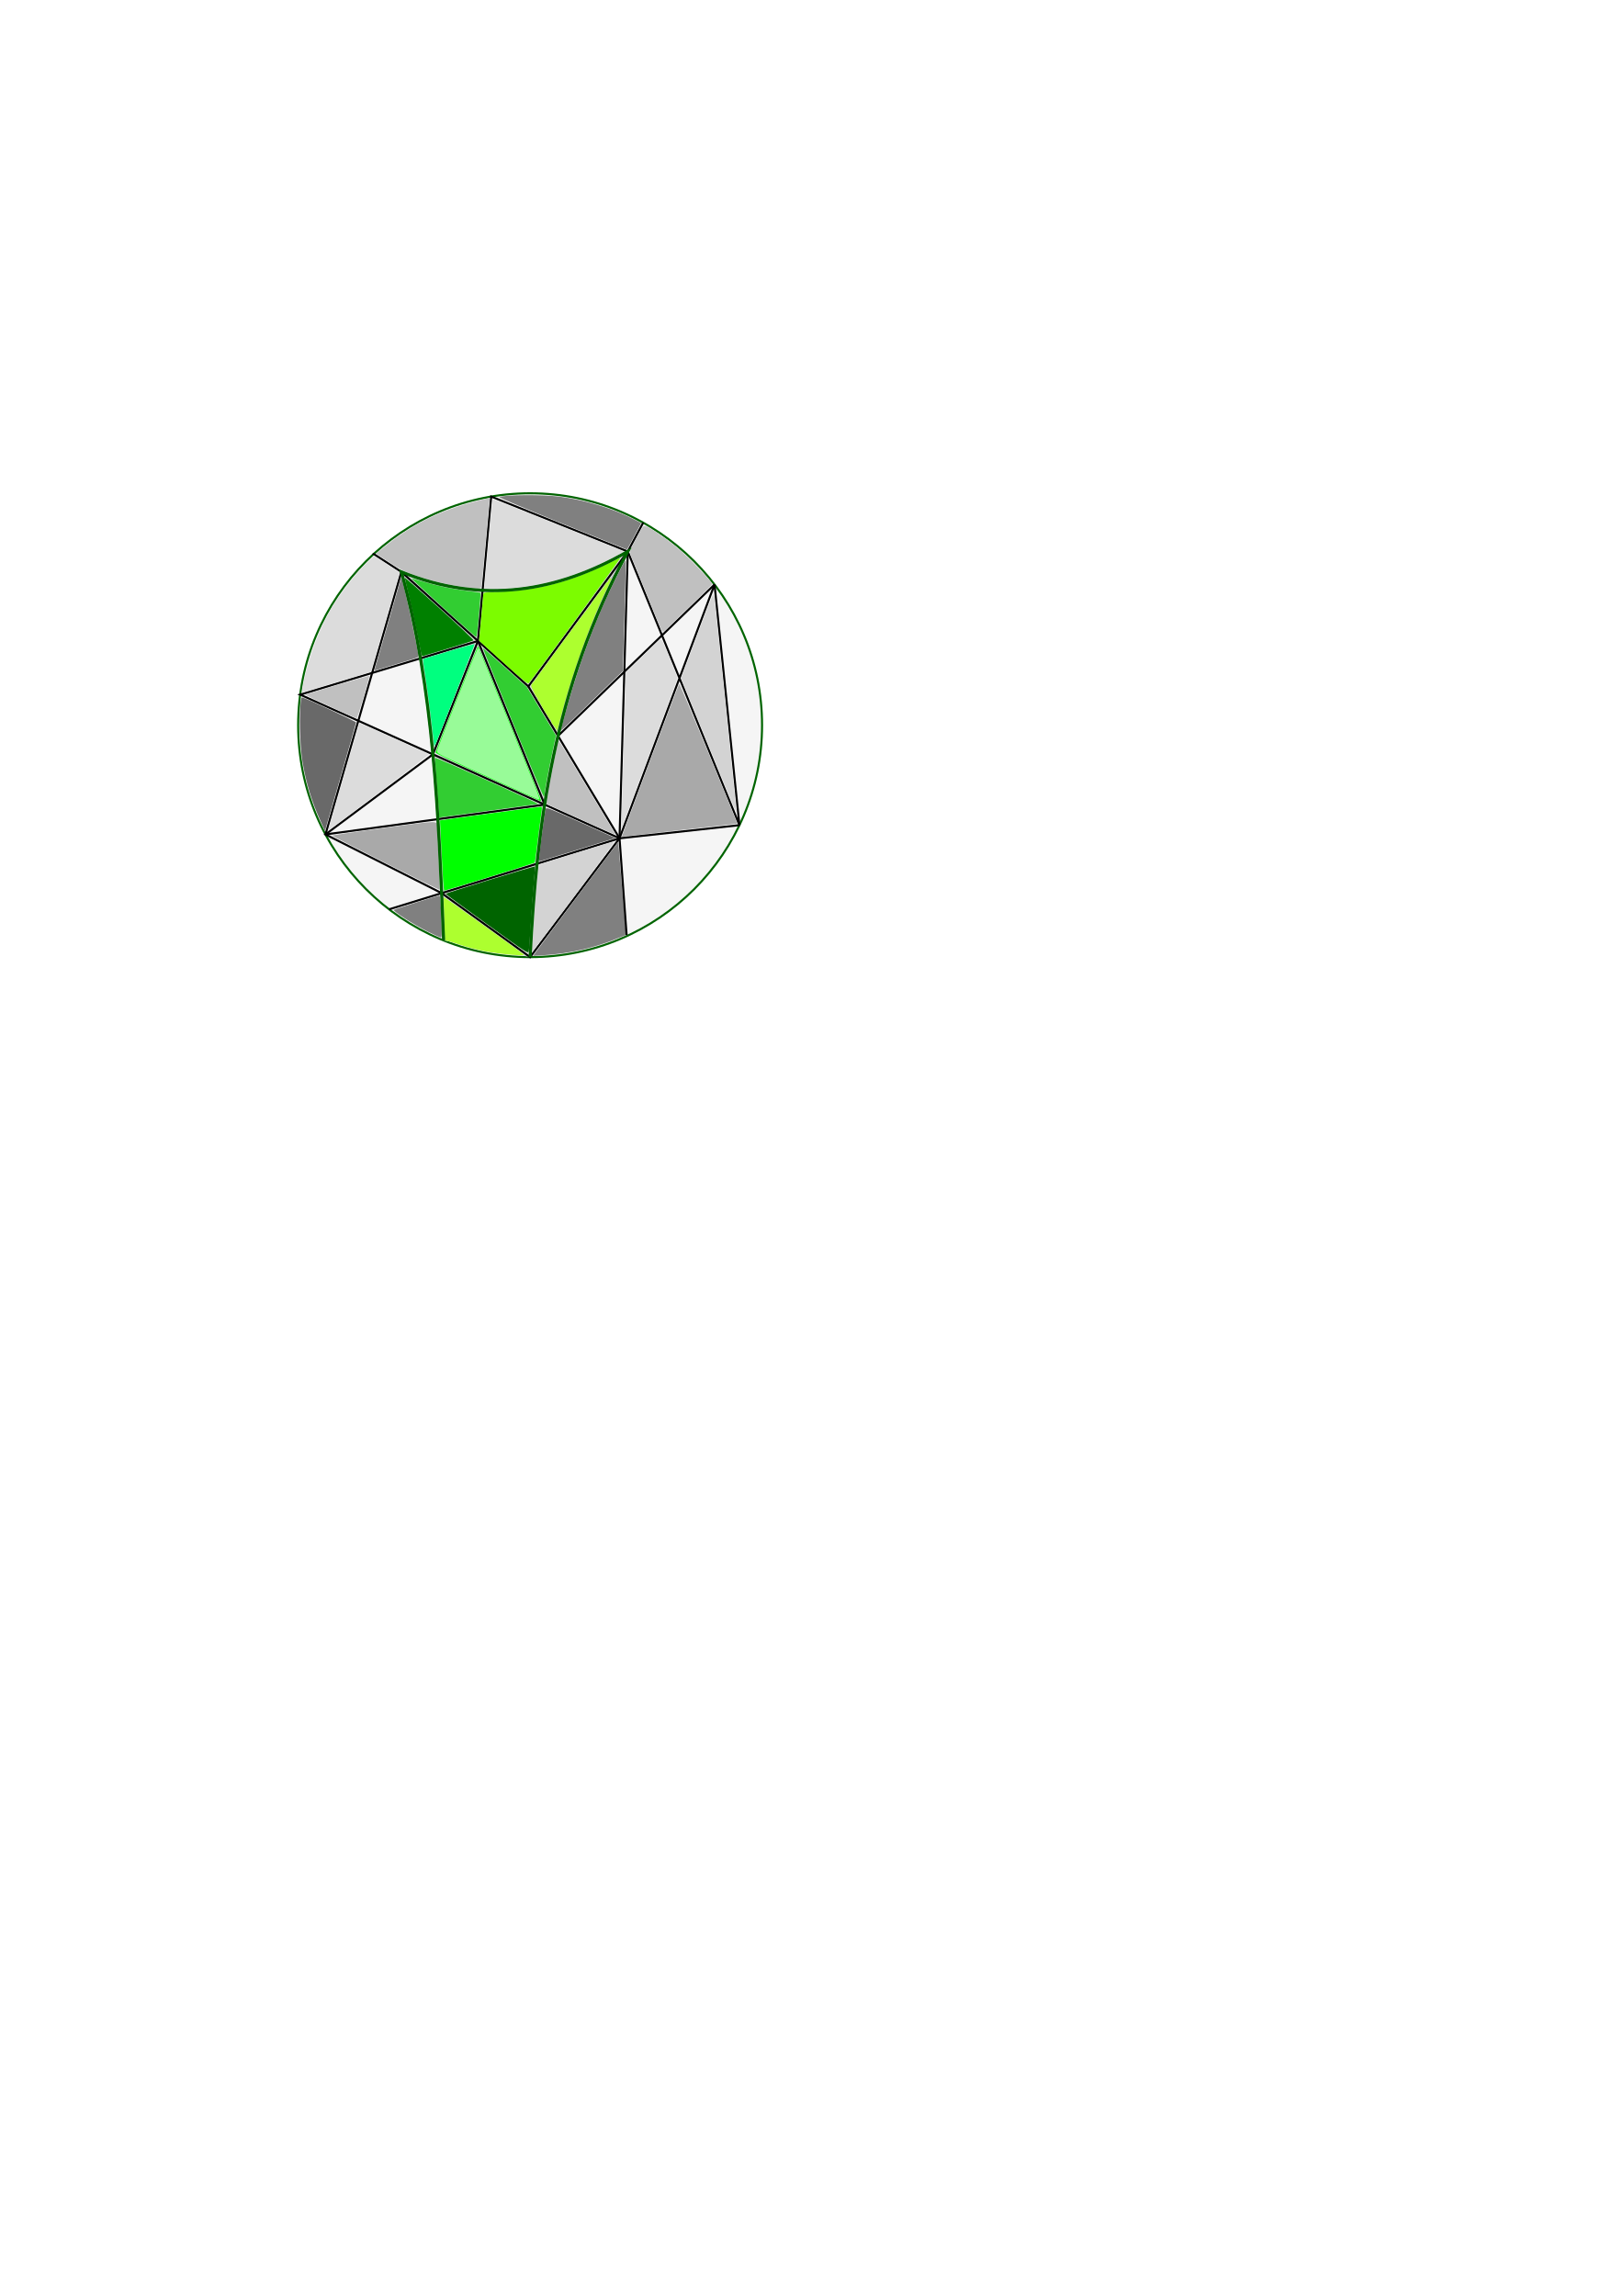
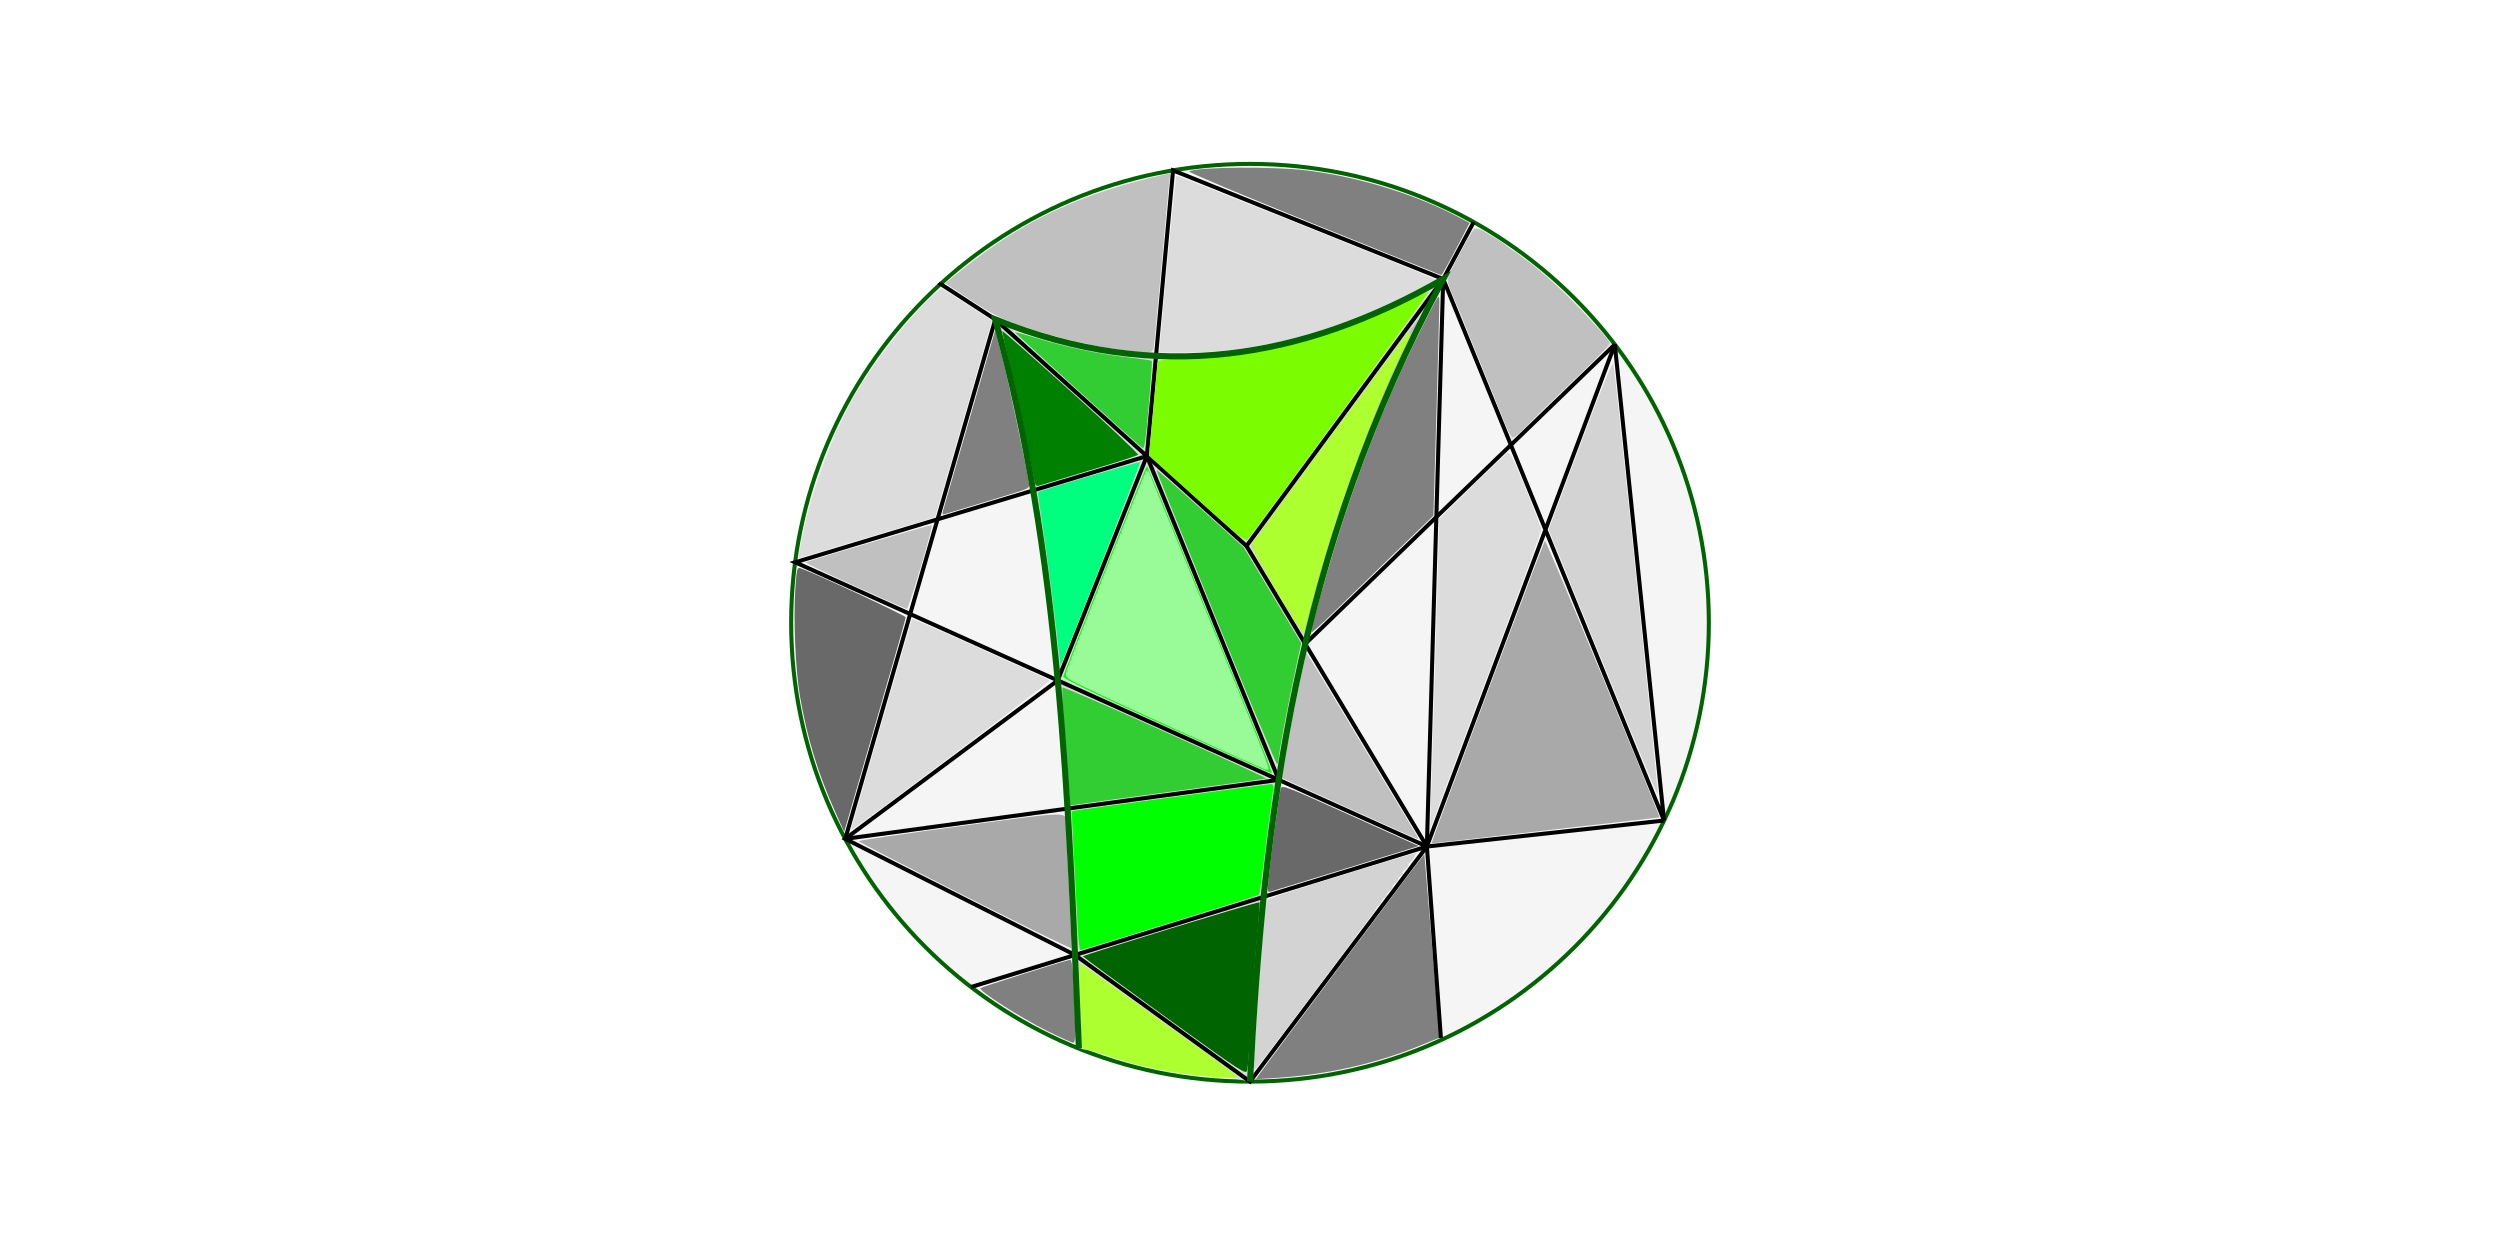
- <svg xmlns="http://www.w3.org/2000/svg" width="210mm" height="297mm" viewBox="0 0 210 297" version="1.1" id="svg8">
+ <svg xmlns="http://www.w3.org/2000/svg" width="617.773" height="307.965" viewBox="0 0 163.453 81.482" version="1.1" id="svg8">
  <defs id="defs2" />
-   <g id="layer1">
+   <g id="layer1" transform="translate(13.16555,-53.09329)">
    <circle cy="93.809" cx="68.561" id="circle4553" style="fill:#f5f5f5;stroke:#006400;stroke-width:0.265;stroke-miterlimit:4;stroke-dasharray:none;stroke-opacity:1" r="30" />
-     <path style="fill:#dcdcdc;stroke:#4b0082;stroke-width:0.265px;stroke-linecap:butt;stroke-linejoin:miter;stroke-opacity:1;fill-opacity:1" d="M 57.372,121.644 C 56.712,105.465 56.146,89.262 51.909,73.977 62.503,78.259 72.128,76.53 81.193,71.335 71.543,89.202 69.44,106.548 68.561,123.809" id="path4561" />
+     <path style="fill:#dcdcdc;fill-opacity:1;stroke:#4b0082;stroke-width:0.265px;stroke-linecap:butt;stroke-linejoin:miter;stroke-opacity:1" d="M 57.372,121.644 C 56.712,105.465 56.146,89.262 51.909,73.977 62.503,78.259 72.128,76.53 81.193,71.335 71.543,89.202 69.44,106.548 68.561,123.809" id="path4561" />
    <path style="fill:none;stroke:#000000;stroke-width:0.265px;stroke-linecap:butt;stroke-linejoin:miter;stroke-opacity:1" d="M 51.909,73.977 C 68.331,88.791 68.331,88.791 68.331,88.791 L 81.193,71.335 83.185,67.615" id="path4563" />
    <path style="fill:none;stroke:#000000;stroke-width:0.265px;stroke-linecap:butt;stroke-linejoin:miter;stroke-opacity:1" d="m 68.331,88.791 c 11.794,19.647 11.794,19.647 11.794,19.647 l -29.805,9.188" id="path4567" />
    <path style="fill:none;stroke:#000000;stroke-width:0.265px;stroke-linecap:butt;stroke-linejoin:miter;stroke-opacity:1" d="M 80.125,108.439 38.822,89.856 61.815,82.913" id="path4569" />
    <path style="fill:none;stroke:#000000;stroke-width:0.265px;stroke-linecap:butt;stroke-linejoin:miter;stroke-opacity:1" d="M 63.53,64.234 61.815,82.913 55.992,97.581 42.095,107.936 57.119,115.531 68.561,123.809 80.125,108.439 92.412,75.612 95.632,106.738 81.193,71.335 Z" id="path4571" />
    <path style="fill:none;stroke:#000000;stroke-width:0.265px;stroke-linecap:butt;stroke-linejoin:miter;stroke-opacity:1" d="M 80.125,108.439 C 81.193,71.335 81.193,71.335 81.193,71.335" id="path4573" />
    <path style="fill:none;stroke:#000000;stroke-width:0.265px;stroke-linecap:butt;stroke-linejoin:miter;stroke-opacity:1" d="m 51.909,73.977 c -3.58,-2.319 -3.58,-2.319 -3.58,-2.319 l 0.051,-0.047" id="path4575" />
    <path style="fill:none;stroke:#000000;stroke-width:0.265px;stroke-linecap:butt;stroke-linejoin:miter;stroke-opacity:1" d="m 42.095,107.937 28.343,-3.856" id="path4577" />
    <path style="fill:#ffff00;stroke:#000000;stroke-width:0.265px;stroke-linecap:butt;stroke-linejoin:miter;stroke-opacity:1" d="m 61.815,82.913 c 8.624,21.167 8.624,21.167 8.624,21.167" id="path4579" />
    <path style="fill:none;stroke:#000000;stroke-width:0.265px;stroke-linecap:butt;stroke-linejoin:miter;stroke-opacity:1" d="M 51.909,73.977 C 42.096,107.937 42.096,107.937 42.096,107.937" id="path4581" />
    <path style="fill:none;stroke:#000000;stroke-width:0.265px;stroke-linecap:butt;stroke-linejoin:miter;stroke-opacity:1" d="M 72.172,95.189 92.413,75.613" id="path4583" />
    <path style="fill:#dcdcdc;fill-opacity:1;stroke:none;stroke-width:0.467;stroke-miterlimit:4;stroke-dasharray:none;stroke-opacity:1" d="m 160.726,404.926 c 0.15,-0.481 3.542,-12.194 7.537,-26.03 3.995,-13.836 7.323,-25.215 7.396,-25.288 0.162,-0.162 33.452,14.761 33.937,15.213 0.27,0.251 -45.812,35.026 -48.51,36.608 -0.468,0.274 -0.561,0.143 -0.359,-0.503 z" id="path4587" transform="scale(0.2645833)" />
    <path style="fill:#dcdcdc;fill-opacity:1;stroke:none;stroke-width:0.467;stroke-miterlimit:4;stroke-dasharray:none;stroke-opacity:1" d="m 147.783,337.067 c 2.439,-14.515 8.565,-30.865 15.844,-42.288 4.742,-7.442 13.549,-18.175 17.778,-21.666 l 1.514,-1.25 6.22,4.022 6.22,4.022 -4.41,15.241 c -2.426,8.383 -5.591,19.304 -7.035,24.27 l -2.624,9.029 -16.776,5.064 c -9.227,2.785 -16.823,5.065 -16.88,5.067 -0.058,0.002 0.01,-0.678 0.15,-1.511 z" id="path4589" transform="scale(0.2645833)" />
    <path style="fill:#dcdcdc;fill-opacity:1;stroke:none;stroke-width:0.467;stroke-miterlimit:4;stroke-dasharray:none;stroke-opacity:1" d="m 238.7,266.038 c 1.106,-11.963 2.093,-21.832 2.193,-21.931 0.203,-0.203 63.198,25.003 63.809,25.532 0.548,0.475 -12.419,6.878 -19.587,9.671 -14.598,5.689 -28.346,8.478 -41.783,8.478 h -6.643 z" id="path4591" transform="scale(0.2645833)" />
    <path style="fill:#dcdcdc;fill-opacity:1;stroke:none;stroke-width:0.467;stroke-miterlimit:4;stroke-dasharray:none;stroke-opacity:1" d="m 315.748,289.432 -8.044,-19.759 3.146,-5.97 c 1.731,-3.284 3.341,-6.219 3.578,-6.523 0.317,-0.406 1.352,0.006 3.891,1.547 10.046,6.099 20.606,15.395 28.271,24.887 l 1.709,2.116 -9.412,9.104 c -5.177,5.007 -10.691,10.286 -12.253,11.731 l -2.841,2.627 z" id="path4593" transform="scale(0.2645833)" />
    <path style="fill:#dcdcdc;fill-opacity:1;stroke:none;stroke-width:0.467;stroke-miterlimit:4;stroke-dasharray:none;stroke-opacity:1" d="m 303.879,398.461 c 0.137,-3.844 0.65,-21.089 1.141,-38.321 l 0.892,-31.331 7.982,-7.8 c 4.39,-4.29 8.329,-8.043 8.753,-8.34 0.682,-0.478 1.215,0.544 4.614,8.844 2.114,5.161 3.841,9.698 3.839,10.081 -0.002,0.383 -6.184,17.158 -13.737,37.277 l -13.733,36.58 z" id="path4595" transform="scale(0.2645833)" />
    <path style="fill:#c0c0c0;fill-opacity:1;stroke:none;stroke-width:0.467;stroke-miterlimit:4;stroke-dasharray:none;stroke-opacity:1" d="m 283.535,400.413 -16.581,-7.511 1.342,-7.705 c 1.245,-7.149 4.482,-22.926 4.76,-23.206 0.067,-0.068 6.062,9.788 13.321,21.901 7.259,12.113 13.501,22.496 13.871,23.073 0.37,0.577 0.492,1.028 0.27,1.004 -0.222,-0.025 -7.864,-3.425 -16.984,-7.556 z" id="path4597" transform="scale(0.2645833)" />
    <path style="fill:#dcdcdc;fill-opacity:1;stroke:none;stroke-width:0.467;stroke-miterlimit:4;stroke-dasharray:none;stroke-opacity:1" d="m 260.118,462.907 c 1.248,-19.521 1.678,-25.546 2.288,-32.06 0.396,-4.229 0.864,-7.817 1.041,-7.974 0.177,-0.157 8.395,-2.754 18.262,-5.772 9.867,-3.018 18.241,-5.6 18.607,-5.738 0.542,-0.204 -37.867,51.352 -39.79,53.409 -0.448,0.48 -0.534,0.092 -0.408,-1.864 z" id="path4599" transform="scale(0.2645833)" />
    <path style="fill:#d3d3d3;fill-opacity:1;stroke:none;stroke-width:0.467;stroke-miterlimit:4;stroke-dasharray:none;stroke-opacity:1" d="m 346.327,364.413 -13.39,-32.85 7.821,-20.952 c 5.162,-13.828 7.93,-20.676 8.14,-20.14 0.377,0.961 11.244,106.368 10.992,106.62 -0.095,0.095 -6.198,-14.61 -13.563,-32.678 z" id="path4601" transform="scale(0.2645833)" />
    <path style="fill:#d3d3d3;fill-opacity:1;stroke:none;stroke-width:0.467;stroke-miterlimit:4;stroke-dasharray:none;stroke-opacity:1" d="m 211.186,357.847 c -0.918,-8.69 -2.722,-22.253 -4.016,-30.184 -0.463,-2.837 -0.814,-5.19 -0.78,-5.229 0.233,-0.269 25.148,-7.64 25.445,-7.527 0.275,0.105 -16.713,43.732 -19.443,49.93 -0.243,0.551 -0.675,-1.954 -1.207,-6.99 z" id="path4603" transform="scale(0.2645833)" />
    <path style="fill:#d3d3d3;fill-opacity:1;stroke:none;stroke-width:0.467;stroke-miterlimit:4;stroke-dasharray:none;stroke-opacity:1" d="m 211.636,362.554 c -0.503,-5.817 -3.005,-25.429 -4.222,-33.092 -0.608,-3.826 -1.058,-7.007 -1,-7.068 0.211,-0.223 25.9,-7.924 25.9,-7.764 0,0.091 -4.425,11.336 -9.834,24.99 -5.409,13.653 -9.989,25.232 -10.179,25.731 -0.224,0.588 -0.458,-0.396 -0.665,-2.796 z" id="path4605" transform="scale(0.2645833)" />
    <path style="fill:#d3d3d3;fill-opacity:1;stroke:none;stroke-width:0.467;stroke-miterlimit:4;stroke-dasharray:none;stroke-opacity:1" d="m 246.225,323.745 -11.862,-10.685 1.045,-10.888 c 0.575,-5.988 1.058,-11.307 1.073,-11.82 0.027,-0.882 0.381,-0.937 6.556,-1.025 17.925,-0.256 36.5,-5.037 54.739,-14.088 3.07,-1.523 5.649,-2.703 5.73,-2.621 0.125,0.125 -44.059,60.357 -45.072,61.442 -0.19,0.204 -5.684,-4.438 -12.209,-10.314 z" id="path4607" transform="scale(0.2645833)" />
    <path style="fill:#d3d3d3;fill-opacity:1;stroke:none;stroke-width:0.467;stroke-miterlimit:4;stroke-dasharray:none;stroke-opacity:1" d="m 216.253,429.332 c -0.172,-3.396 -0.573,-11.102 -0.891,-17.125 -0.318,-6.023 -0.565,-10.986 -0.549,-11.029 0.016,-0.043 11.038,-1.567 24.493,-3.386 13.455,-1.819 24.852,-3.395 25.327,-3.502 0.719,-0.162 0.82,0.015 0.603,1.056 -0.144,0.688 -0.928,6.703 -1.743,13.366 -0.815,6.664 -1.534,12.332 -1.597,12.596 -0.091,0.38 -43.923,14.199 -45.037,14.199 -0.16,0 -0.433,-2.778 -0.605,-6.174 z" id="path4609" transform="scale(0.2645833)" />
    <path style="fill:#d3d3d3;fill-opacity:1;stroke:none;stroke-width:0.467;stroke-miterlimit:4;stroke-dasharray:none;stroke-opacity:1" d="m 260.041,464.397 c -0.161,-0.261 -0.183,-0.839 -0.05,-1.285 0.134,-0.446 0.377,-3.223 0.541,-6.17 0.164,-2.947 0.364,-6.302 0.444,-7.456 0.97,-13.879 1.151,-16.226 1.406,-18.301 0.119,-0.967 0.331,-2.936 0.47,-4.375 0.409,-4.208 -0.086,-3.843 9.071,-6.704 1.41,-0.44 3.926,-1.235 5.592,-1.766 8.083,-2.577 21.404,-6.598 21.857,-6.598 0.752,0 0.411,1.015 -0.655,1.949 -0.513,0.449 -0.728,0.823 -0.479,0.832 0.249,0.009 -0.016,0.344 -0.59,0.746 -0.574,0.402 -0.936,0.904 -0.805,1.116 0.131,0.212 -0.075,0.506 -0.458,0.652 -0.383,0.147 -0.696,0.566 -0.696,0.931 0,0.365 -0.315,0.784 -0.699,0.932 -0.384,0.148 -0.699,0.567 -0.699,0.932 0,0.365 -0.315,0.784 -0.699,0.932 -0.384,0.148 -0.699,0.567 -0.699,0.932 0,0.365 -0.315,0.784 -0.699,0.932 -0.384,0.148 -0.699,0.567 -0.699,0.932 0,0.365 -0.315,0.784 -0.699,0.932 -0.384,0.148 -0.699,0.499 -0.699,0.782 0,0.283 -0.262,0.788 -0.582,1.123 -0.32,0.335 -0.897,1.073 -1.281,1.641 -0.384,0.568 -1.014,1.413 -1.398,1.878 -0.384,0.465 -1.014,1.311 -1.398,1.881 -1.181,1.751 -23.917,31.865 -24.529,32.489 -0.372,0.38 -0.678,0.419 -0.868,0.112 z" id="path4611" transform="scale(0.2645833)" />
    <path style="fill:#c0c0c0;fill-opacity:1;stroke:none;stroke-width:0.467;stroke-miterlimit:4;stroke-dasharray:none;stroke-opacity:1" d="m 322.664,306.544 c -0.523,-1.217 -2.21,-5.359 -3.749,-9.203 -1.539,-3.844 -3.079,-7.619 -3.422,-8.388 -0.343,-0.769 -1.276,-3.076 -2.073,-5.126 -0.797,-2.05 -1.681,-4.252 -1.964,-4.893 -0.283,-0.641 -0.675,-1.584 -0.871,-2.097 -0.196,-0.513 -0.788,-1.905 -1.314,-3.094 -1.752,-3.959 -1.744,-4.019 1.222,-9.519 3.975,-7.371 3.848,-7.204 5.218,-6.87 0.649,0.158 1.285,0.415 1.413,0.57 0.128,0.155 1.024,0.698 1.992,1.205 0.967,0.508 2.435,1.501 3.262,2.208 0.827,0.707 1.628,1.285 1.781,1.286 0.153,6.1e-4 0.71,0.368 1.238,0.817 0.528,0.449 1.429,1.13 2.002,1.514 0.573,0.384 1.537,1.118 2.141,1.631 0.605,0.513 1.962,1.666 3.016,2.563 4.114,3.5 14.378,14.185 15.441,16.074 0.242,0.431 -2.285,3.125 -8.155,8.697 -4.678,4.44 -9.974,9.595 -11.768,11.456 -1.794,1.86 -3.531,3.382 -3.861,3.382 -0.329,-1e-4 -1.027,-0.996 -1.55,-2.214 z" id="path4613" transform="scale(0.2645833)" />
    <path style="fill:#c0c0c0;fill-opacity:1;stroke:none;stroke-width:0.467;stroke-miterlimit:4;stroke-dasharray:none;stroke-opacity:1" d="m 161.328,345.432 c -6.878,-3.113 -12.28,-5.734 -12.004,-5.826 4.356,-1.452 31.038,-9.33 31.166,-9.202 0.369,0.369 -5.695,20.757 -6.164,20.723 -0.271,-0.02 -6.12,-2.582 -12.998,-5.695 z" id="path4615" transform="scale(0.2645833)" />
    <path style="fill:#c0c0c0;fill-opacity:1;stroke:none;stroke-width:0.467;stroke-miterlimit:4;stroke-dasharray:none;stroke-opacity:1" d="m 229.985,287.473 c -8.141,-0.832 -18.924,-3.319 -27.568,-6.358 -4.725,-1.661 -6.898,-2.772 -12.193,-6.233 l -6.443,-4.211 4.579,-3.683 c 14.749,-11.862 29.154,-18.587 49.72,-23.213 l 1.338,-0.301 -0.283,2.47 c -0.156,1.358 -1.031,10.857 -1.946,21.109 -0.915,10.252 -1.761,19.111 -1.88,19.688 -0.226,1.096 -0.886,1.186 -5.324,0.733 z" id="path4617" transform="scale(0.2645833)" />
    <path style="fill:#c0c0c0;fill-opacity:1;stroke:none;stroke-width:0.467;stroke-miterlimit:4;stroke-dasharray:none;stroke-opacity:1" d="m 265.647,346.526 c -3.519,-5.882 -6.324,-10.881 -6.235,-11.108 0.291,-0.738 41.12,-55.99 41.266,-55.844 0.078,0.078 -1.311,3.171 -3.088,6.873 -8.864,18.476 -17.438,42.028 -22.923,62.966 -1.124,4.292 -2.174,7.804 -2.333,7.805 -0.159,9.4e-4 -3.168,-4.811 -6.687,-10.693 z" id="path4619" transform="scale(0.2645833)" />
    <path style="fill:#a9a9a9;fill-opacity:1;stroke:none;stroke-width:0.467;stroke-miterlimit:4;stroke-dasharray:none;stroke-opacity:1" d="m 188.628,422.067 c -14.417,-7.281 -26.212,-13.376 -26.212,-13.544 0,-0.168 11.349,-1.844 25.22,-3.723 27.705,-3.753 26.019,-3.729 26.032,-0.372 0.004,0.975 0.335,8.17 0.735,15.989 0.4,7.819 0.663,14.367 0.582,14.552 -0.08,0.185 -11.941,-5.621 -26.358,-12.902 z" id="path4621" transform="scale(0.2645833)" />
    <path style="fill:#a9a9a9;fill-opacity:1;stroke:none;stroke-width:0.467;stroke-miterlimit:4;stroke-dasharray:none;stroke-opacity:1" d="m 303.969,409.092 c 0,-0.556 27.68,-74.407 28.043,-74.822 0.254,-0.29 28.302,67.481 28.302,68.386 z" id="path4623" transform="scale(0.2645833)" />
    <path style="fill:#808080;fill-opacity:1;stroke:none;stroke-width:0.467;stroke-miterlimit:4;stroke-dasharray:none;stroke-opacity:1" d="m 274.254,356.937 c 0,-1.455 5.234,-19.682 8.348,-29.073 5.812,-17.527 11.962,-32.401 19.748,-47.764 3.503,-6.911 3.543,-6.966 3.572,-4.893 0.016,1.153 -0.309,13.525 -0.721,27.493 l -0.75,25.396 -9.389,9.069 c -5.164,4.988 -11.958,11.583 -15.098,14.655 -3.14,3.072 -5.708,5.375 -5.708,5.117 z" id="path4625" transform="scale(0.2645833)" />
    <path style="fill:#808080;fill-opacity:1;stroke:none;stroke-width:0.467;stroke-miterlimit:4;stroke-dasharray:none;stroke-opacity:1" d="m 209.012,455.421 c -6.703,-3.342 -17.095,-10.007 -16.486,-10.573 0.363,-0.337 21.507,-7.012 22.212,-7.012 0.451,0 0.749,3.451 1.059,12.232 0.238,6.753 0.177,8.27 -0.333,8.265 -0.344,-0.003 -3.247,-1.314 -6.453,-2.912 z" id="path4627" transform="scale(0.2645833)" />
    <path style="fill:#808080;fill-opacity:1;stroke:none;stroke-width:0.467;stroke-miterlimit:4;stroke-dasharray:none;stroke-opacity:1" d="m 183.551,325.91 c 0.331,-1.104 3.311,-11.401 6.621,-22.882 l 6.018,-20.875 1.75,6.895 c 1.438,5.667 5.75,26.094 6.545,31.01 0.203,1.255 0.11,1.311 -4.504,2.713 -12.06,3.664 -15.488,4.701 -16.231,4.916 -0.734,0.211 -0.75,0.062 -0.199,-1.776 z" id="path4629" transform="scale(0.2645833)" />
    <path style="fill:#808080;fill-opacity:1;stroke:none;stroke-width:0.467;stroke-miterlimit:4;stroke-dasharray:none;stroke-opacity:1" d="m 261.269,466.363 c 2.4,-3.427 40.831,-54.732 40.942,-54.621 l 3.807,45.352 c -0.427,0.132 -2.244,0.854 -4.038,1.604 -11.168,4.671 -23.571,7.513 -36.309,8.32 l -5.087,0.322 z" id="path4631" transform="scale(0.2645833)" />
    <path style="fill:#696969;fill-opacity:1;stroke:none;stroke-width:0.467;stroke-miterlimit:4;stroke-dasharray:none;stroke-opacity:1" d="m 156.613,401.233 c -4.297,-9.627 -6.85,-17.988 -8.672,-28.401 -1.128,-6.449 -1.676,-19.264 -1.152,-26.954 0.298,-4.37 0.448,-5.021 1.112,-4.838 2.309,0.637 26.163,11.737 26.155,12.171 -0.005,0.284 -3.43,12.33 -7.61,26.769 l -7.601,26.253 z" id="path4633" transform="scale(0.2645833)" />
    <path style="fill:#696969;fill-opacity:1;stroke:none;stroke-width:0.467;stroke-miterlimit:4;stroke-dasharray:none;stroke-opacity:1" d="m 263.704,417.989 c 0.522,-5.38 2.656,-21.324 3.002,-22.425 0.312,-0.994 0.962,-0.746 17.212,6.568 l 16.887,7.601 -17.819,5.496 c -9.801,3.023 -18.219,5.604 -18.707,5.737 -0.831,0.226 -0.868,0.037 -0.575,-2.977 z" id="path4635" transform="scale(0.2645833)" />
    <path style="fill:#808080;fill-opacity:1;stroke:none;stroke-width:0.467;stroke-miterlimit:4;stroke-dasharray:none;stroke-opacity:1" d="m 274.827,255.972 c -17.241,-6.951 -31.081,-12.779 -30.755,-12.95 2.147,-1.131 21.368,-1.255 29.5,-0.191 12.875,1.686 26.654,5.957 37.143,11.513 l 2.677,1.418 -3.376,6.455 c -1.857,3.55 -3.481,6.441 -3.609,6.424 -0.128,-0.017 -14.339,-5.719 -31.58,-12.67 z" id="path4645" transform="scale(0.2645833)" />
    <path style="fill:#00ff00;fill-opacity:1;stroke:none;stroke-width:0.467;stroke-miterlimit:4;stroke-dasharray:none;stroke-opacity:1" d="m 238.558,380.158 c -17.913,-8.092 -25.612,-11.787 -25.572,-12.275 0.077,-0.941 20.384,-52.041 20.679,-52.038 0.128,10e-4 5.33,12.53 11.559,27.841 6.229,15.311 13.185,32.399 15.458,37.974 2.273,5.574 3.991,10.122 3.818,10.105 -0.172,-0.017 -11.847,-5.24 -25.943,-11.608 z" id="path4647" transform="scale(0.2645833)" />
    <path style="fill:#adff2f;fill-opacity:1;stroke:none;stroke-width:0.467;stroke-miterlimit:4;stroke-dasharray:none;stroke-opacity:1" d="m 236.84,465.029 c -8.378,-1.597 -16.032,-4.537 -17.222,-4.825 l -2.164,-0.524 -0.34,-10.429 c -0.187,-5.736 -0.259,-10.511 -0.16,-10.61 0.155,-0.155 38.206,27.144 39.205,28.127 0.198,0.195 -0.673,0.339 -1.936,0.32 -7.283,-0.334 -13.256,-1.289 -17.384,-2.058 z" id="path4649" transform="scale(0.2645833)" />
    <path style="fill:#7cfc00;fill-opacity:1;stroke:none;stroke-width:0.123;stroke-miterlimit:4;stroke-dasharray:none;stroke-opacity:1" d="m 65.093,85.712 -3.139,-2.831 0.272,-2.874 c 0.15,-1.581 0.276,-2.991 0.28,-3.133 0.007,-0.251 0.08,-0.261 2.258,-0.332 4.812,-0.157 9.331,-1.368 14.182,-3.803 0.673,-0.338 1.25,-0.589 1.281,-0.558 0.049,0.049 -11.447,15.769 -11.85,16.205 -0.115,0.124 -0.799,-0.433 -3.284,-2.674 z" id="path4651" />
    <path style="fill:#32cd32;fill-opacity:1;stroke:none;stroke-width:0.467;stroke-miterlimit:4;stroke-dasharray:none;stroke-opacity:1" d="m 214.169,391.919 c -0.299,-4.297 -0.791,-10.797 -1.094,-14.445 -0.302,-3.648 -0.421,-6.762 -0.263,-6.92 0.158,-0.158 11.633,4.816 25.5,11.053 13.867,6.237 25.048,11.387 24.845,11.445 -0.203,0.057 -10.539,1.474 -22.969,3.147 -12.43,1.674 -23.247,3.153 -24.038,3.287 l -1.438,0.244 z" id="path4653" transform="scale(0.2645833)" />
    <path style="fill:#008000;fill-opacity:1;stroke:none;stroke-width:0.467;stroke-miterlimit:4;stroke-dasharray:none;stroke-opacity:1" d="m 205.948,319.901 c -0.128,-0.568 -1.081,-5.38 -2.118,-10.694 -1.037,-5.314 -2.826,-13.47 -3.976,-18.124 -1.15,-4.654 -2.018,-8.535 -1.928,-8.625 0.09,-0.09 7.758,6.683 17.041,15.05 9.283,8.367 16.711,15.37 16.507,15.562 -0.204,0.192 -5.718,1.952 -12.254,3.911 -6.535,1.959 -12.143,3.65 -12.46,3.757 -0.318,0.107 -0.683,-0.27 -0.811,-0.838 z" id="path4655" transform="scale(0.2645833)" />
    <path style="fill:#006400;fill-opacity:1;stroke:none;stroke-width:0.467;stroke-miterlimit:4;stroke-dasharray:none;stroke-opacity:1" d="m 237.991,451.78 c -11.076,-8.003 -20.142,-14.655 -20.146,-14.783 -0.011,-0.331 43.363,-13.62 43.619,-13.364 0.116,0.116 -0.115,3.637 -0.514,7.823 -0.399,4.187 -1.056,13.175 -1.461,19.974 -0.404,6.799 -0.875,12.933 -1.047,13.631 -0.307,1.251 -0.61,1.054 -20.451,-13.281 z" id="path4657" transform="scale(0.2645833)" />
-     <path style="stroke-width:0.466;stroke:none;fill:#00ff00" d="m 216.575,430.201 c -0.618,-10.985 -1.534,-29.011 -1.478,-29.09 0.089,-0.125 48.425,-6.675 49.26,-6.675 0.659,0 0.668,0.431 0.09,4.31 -0.353,2.371 -1.141,8.47 -1.751,13.554 -0.61,5.084 -1.214,9.348 -1.342,9.476 -0.247,0.247 -43.608,13.666 -44.16,13.666 -0.179,0 -0.458,-2.359 -0.62,-5.242 z" id="path54" transform="scale(0.2645833)" />
+     <path style="fill:#00ff00;stroke:none;stroke-width:0.466" d="m 216.575,430.201 c -0.618,-10.985 -1.534,-29.011 -1.478,-29.09 0.089,-0.125 48.425,-6.675 49.26,-6.675 0.659,0 0.668,0.431 0.09,4.31 -0.353,2.371 -1.141,8.47 -1.751,13.554 -0.61,5.084 -1.214,9.348 -1.342,9.476 -0.247,0.247 -43.608,13.666 -44.16,13.666 -0.179,0 -0.458,-2.359 -0.62,-5.242 z" id="path54" transform="scale(0.2645833)" />
    <path style="fill:#98fb98;stroke:none;stroke-width:0.466" d="m 262.678,390.703 c -2.452,-0.942 -35.357,-15.878 -41.862,-19.002 -7.282,-3.497 -7.376,-3.561 -7.114,-4.872 0.323,-1.615 19.289,-49.356 19.823,-49.899 0.208,-0.212 0.599,0.208 0.868,0.932 0.269,0.724 1.883,4.672 3.587,8.773 4.065,9.782 18.558,45.331 22.674,55.615 1.78,4.446 3.173,8.248 3.095,8.448 -0.077,0.2 -0.56,0.203 -1.072,0.006 z" id="path56" transform="scale(0.2645833)" />
    <path style="fill:#adff2f;stroke:none;stroke-width:0.466" d="m 271.537,355.932 c -0.481,-0.736 -1.151,-1.615 -1.489,-1.954 -0.337,-0.339 -0.614,-0.898 -0.614,-1.243 0,-0.345 -0.169,-0.697 -0.377,-0.782 -0.513,-0.212 -5.215,-8.077 -5.215,-8.724 0,-0.285 -0.21,-0.518 -0.466,-0.518 -0.256,0 -0.466,-0.3 -0.466,-0.666 0,-0.366 -0.262,-0.943 -0.582,-1.281 -0.682,-0.721 -2.679,-4.851 -2.679,-5.541 0,-0.26 0.214,-0.726 0.475,-1.036 1.977,-2.342 2.786,-3.397 2.786,-3.637 3.1e-4,-0.153 0.368,-0.71 0.816,-1.238 0.449,-0.528 1.13,-1.42 1.514,-1.982 0.384,-0.562 2.901,-4.014 5.592,-7.672 2.691,-3.657 5.259,-7.149 5.707,-7.759 0.448,-0.61 1.979,-2.682 3.402,-4.604 1.424,-1.922 2.945,-3.984 3.38,-4.581 0.435,-0.597 1.106,-1.469 1.49,-1.937 0.384,-0.468 1.014,-1.309 1.398,-1.87 0.384,-0.56 1.171,-1.576 1.747,-2.257 0.576,-0.681 1.048,-1.363 1.048,-1.516 3.2e-4,-0.153 0.368,-0.71 0.816,-1.238 0.449,-0.528 1.13,-1.424 1.514,-1.992 0.384,-0.568 0.912,-1.269 1.172,-1.558 1.438,-1.599 3.488,-4.451 3.488,-4.853 0,-0.256 0.315,-0.586 0.699,-0.734 0.384,-0.148 0.699,-0.567 0.699,-0.932 0,-0.365 0.315,-0.784 0.699,-0.932 1.041,-0.4 0.868,0.322 -0.935,3.903 -7.662,15.216 -17.731,43.083 -23.001,63.658 l -1.745,6.813 z" id="path58" transform="scale(0.2645833)" />
    <path style="fill:#32cd32;stroke:none;stroke-width:0.466" d="m 250.673,353.306 c -8.14,-20.003 -14.732,-36.438 -14.649,-36.52 0.083,-0.083 4.97,4.196 10.86,9.509 l 10.709,9.66 7.091,11.812 7.091,11.812 -1.615,7.526 c -1.871,8.718 -3.986,20.009 -3.986,21.276 0,0.48 -0.157,0.968 -0.349,1.084 -0.192,0.116 -7.01,-16.156 -15.15,-36.159 z" id="path60" transform="scale(0.2645833)" />
    <path style="fill:#32cd32;stroke:none;stroke-width:0.466" d="m 216.67,297.153 c -8.645,-7.844 -15.664,-14.316 -15.598,-14.382 0.066,-0.066 2.438,0.584 5.271,1.444 7.47,2.268 14.996,3.866 22.108,4.695 3.431,0.4 6.322,0.812 6.426,0.916 0.186,0.186 -1.108,15.824 -1.629,19.684 -0.147,1.089 -0.401,1.964 -0.564,1.943 -0.163,-0.021 -7.37,-6.455 -16.015,-14.299 z" id="path62" transform="scale(0.2645833)" />
    <path style="fill:#00ff7f;stroke:none;stroke-width:0.466" d="m 211.917,361.954 c -0.662,-6.679 -3.14,-25.906 -4.196,-32.556 -0.608,-3.826 -1.042,-7.023 -0.965,-7.103 0.364,-0.38 25.004,-7.627 25.215,-7.417 0.202,0.202 -19.125,49.627 -19.586,50.089 -0.085,0.085 -0.295,-1.271 -0.468,-3.013 z" id="path64" transform="scale(0.2645833)" />
    <path style="fill:none;stroke:#000000;stroke-width:0.265px;stroke-linecap:butt;stroke-linejoin:miter;stroke-opacity:1" d="m 95.632,106.738 -15.507,1.701 0.918,12.513" id="path61" />
  </g>
-   <g id="layer2">
+   <g id="layer2" transform="translate(13.16555,-53.09329)">
    <path id="path4672" d="M 57.372,121.644 C 56.712,105.465 56.146,89.262 51.909,73.977 62.503,78.259 72.128,76.53 81.193,71.335 71.543,89.202 69.44,106.548 68.561,123.809" style="fill:none;fill-opacity:1;stroke:#006400;stroke-width:0.4;stroke-linecap:butt;stroke-linejoin:miter;stroke-miterlimit:4;stroke-dasharray:none;stroke-opacity:1" />
  </g>
</svg>
